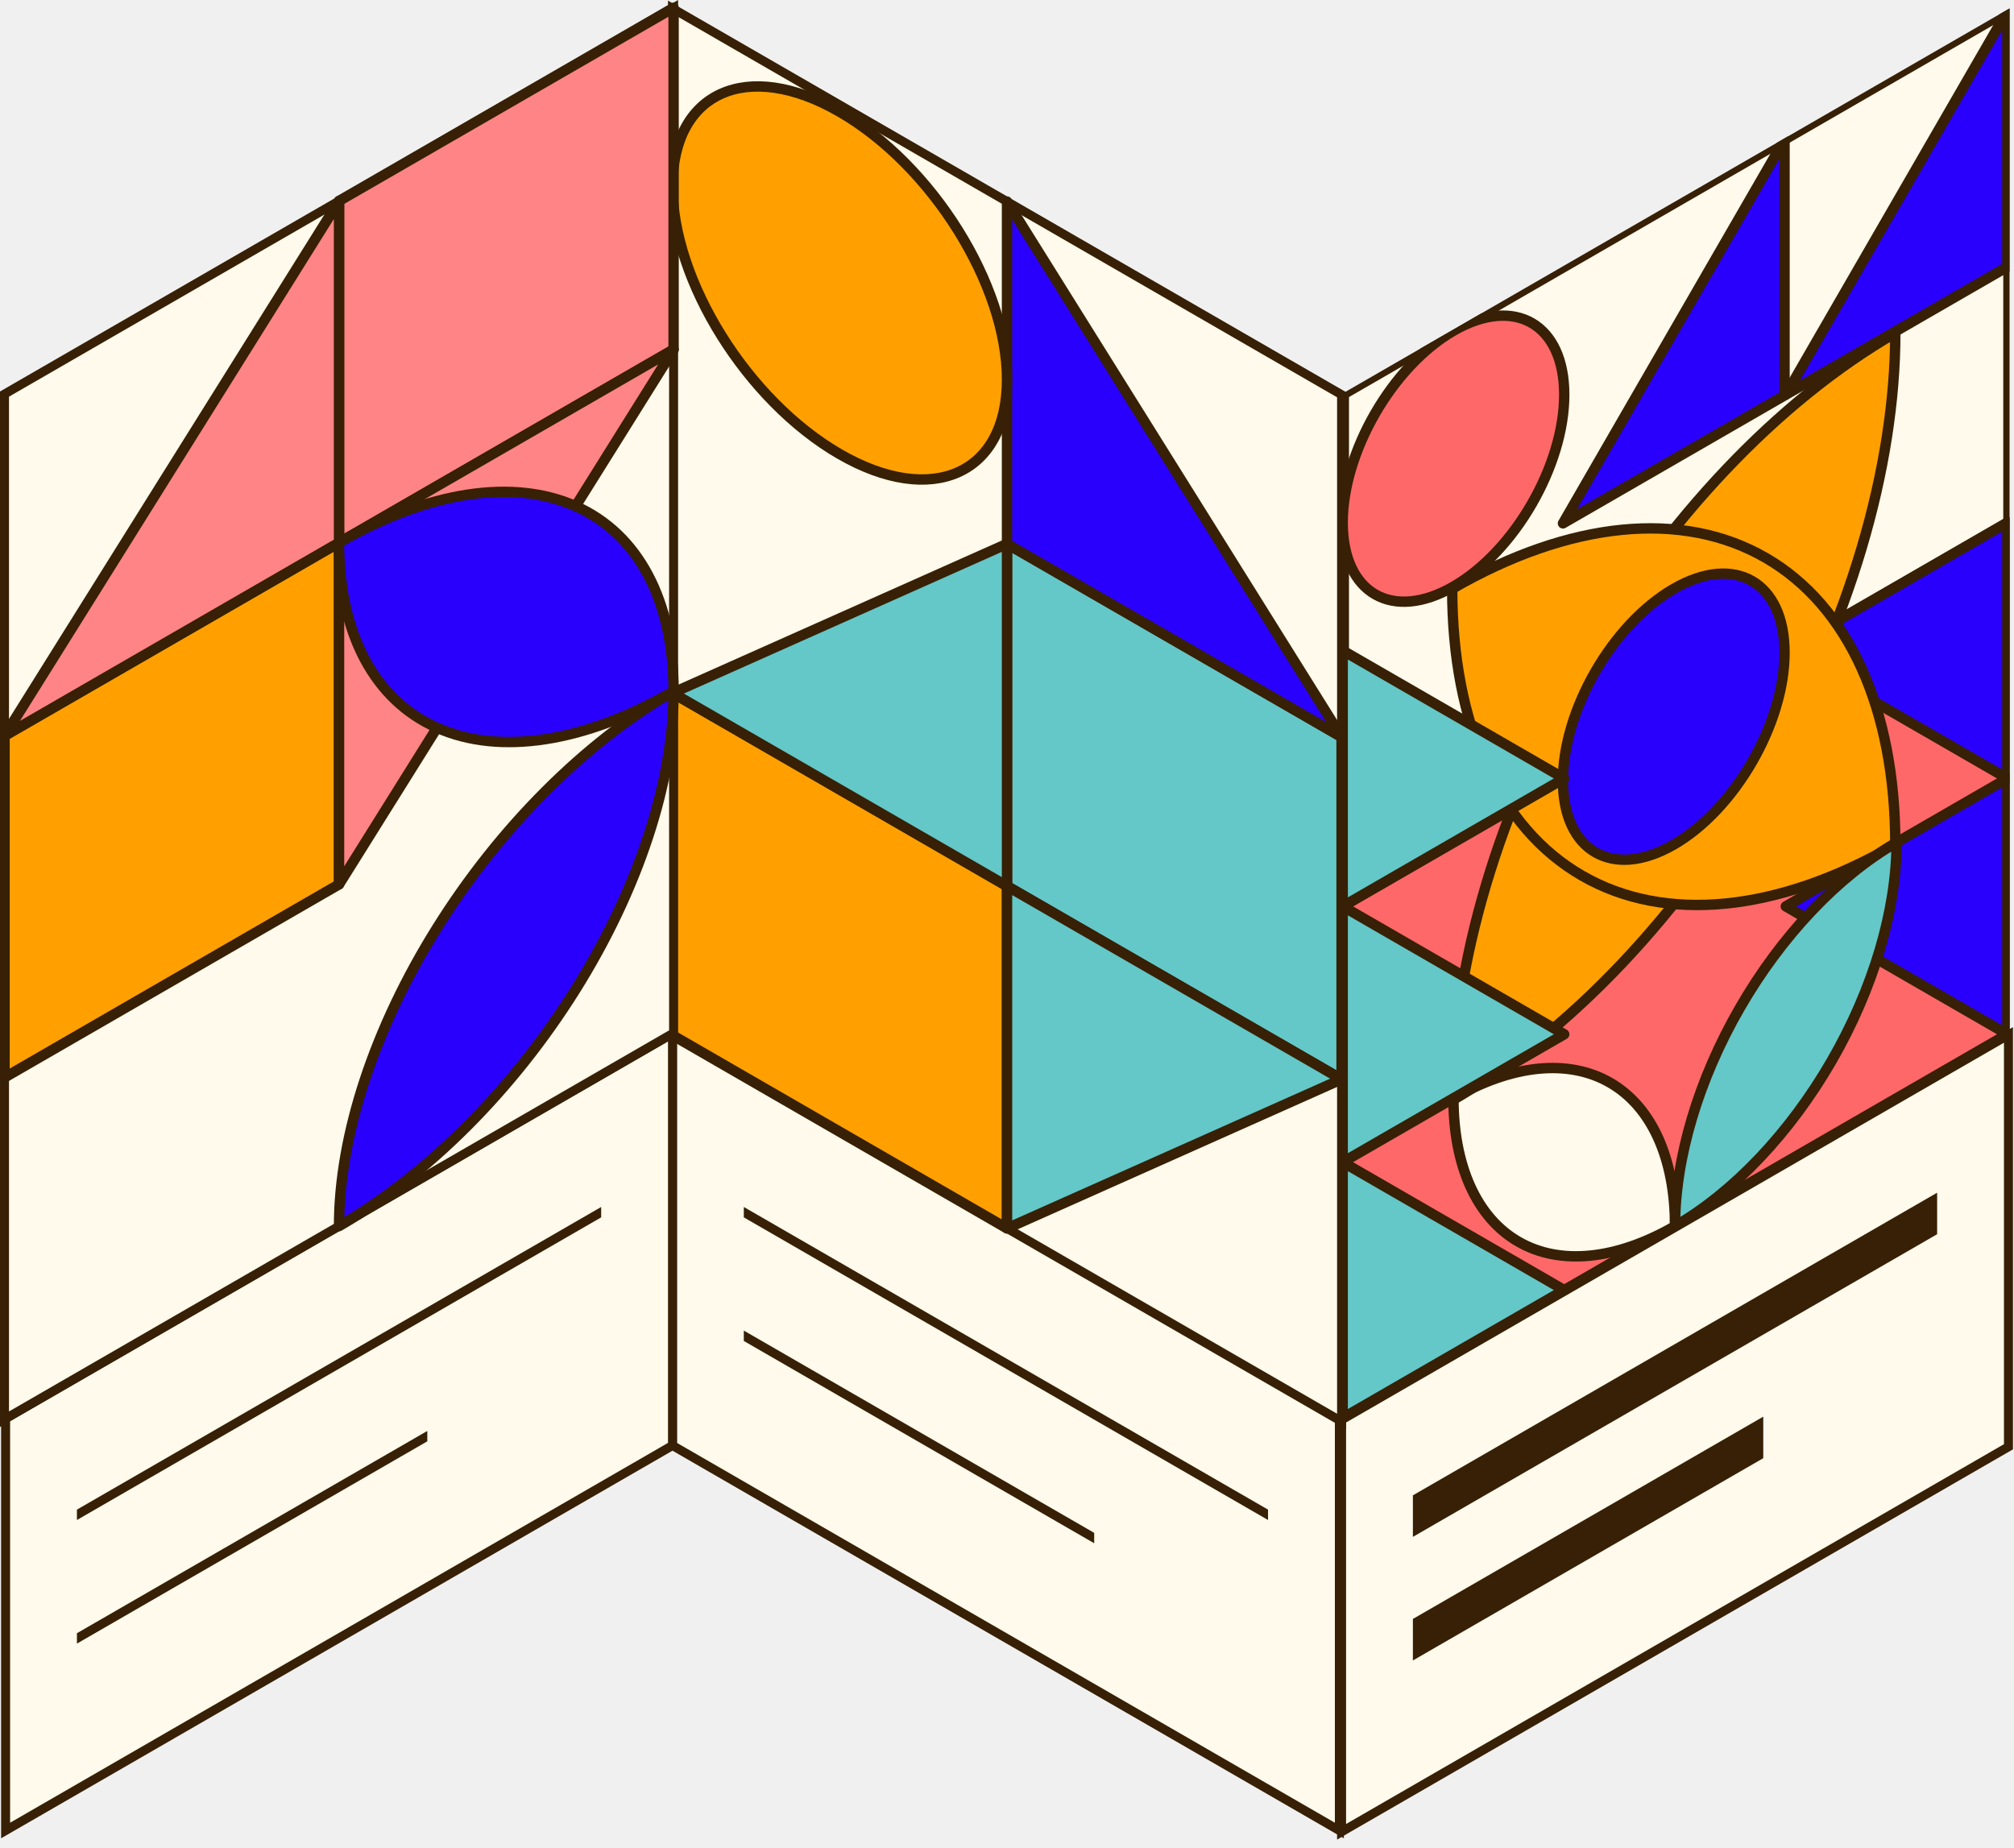
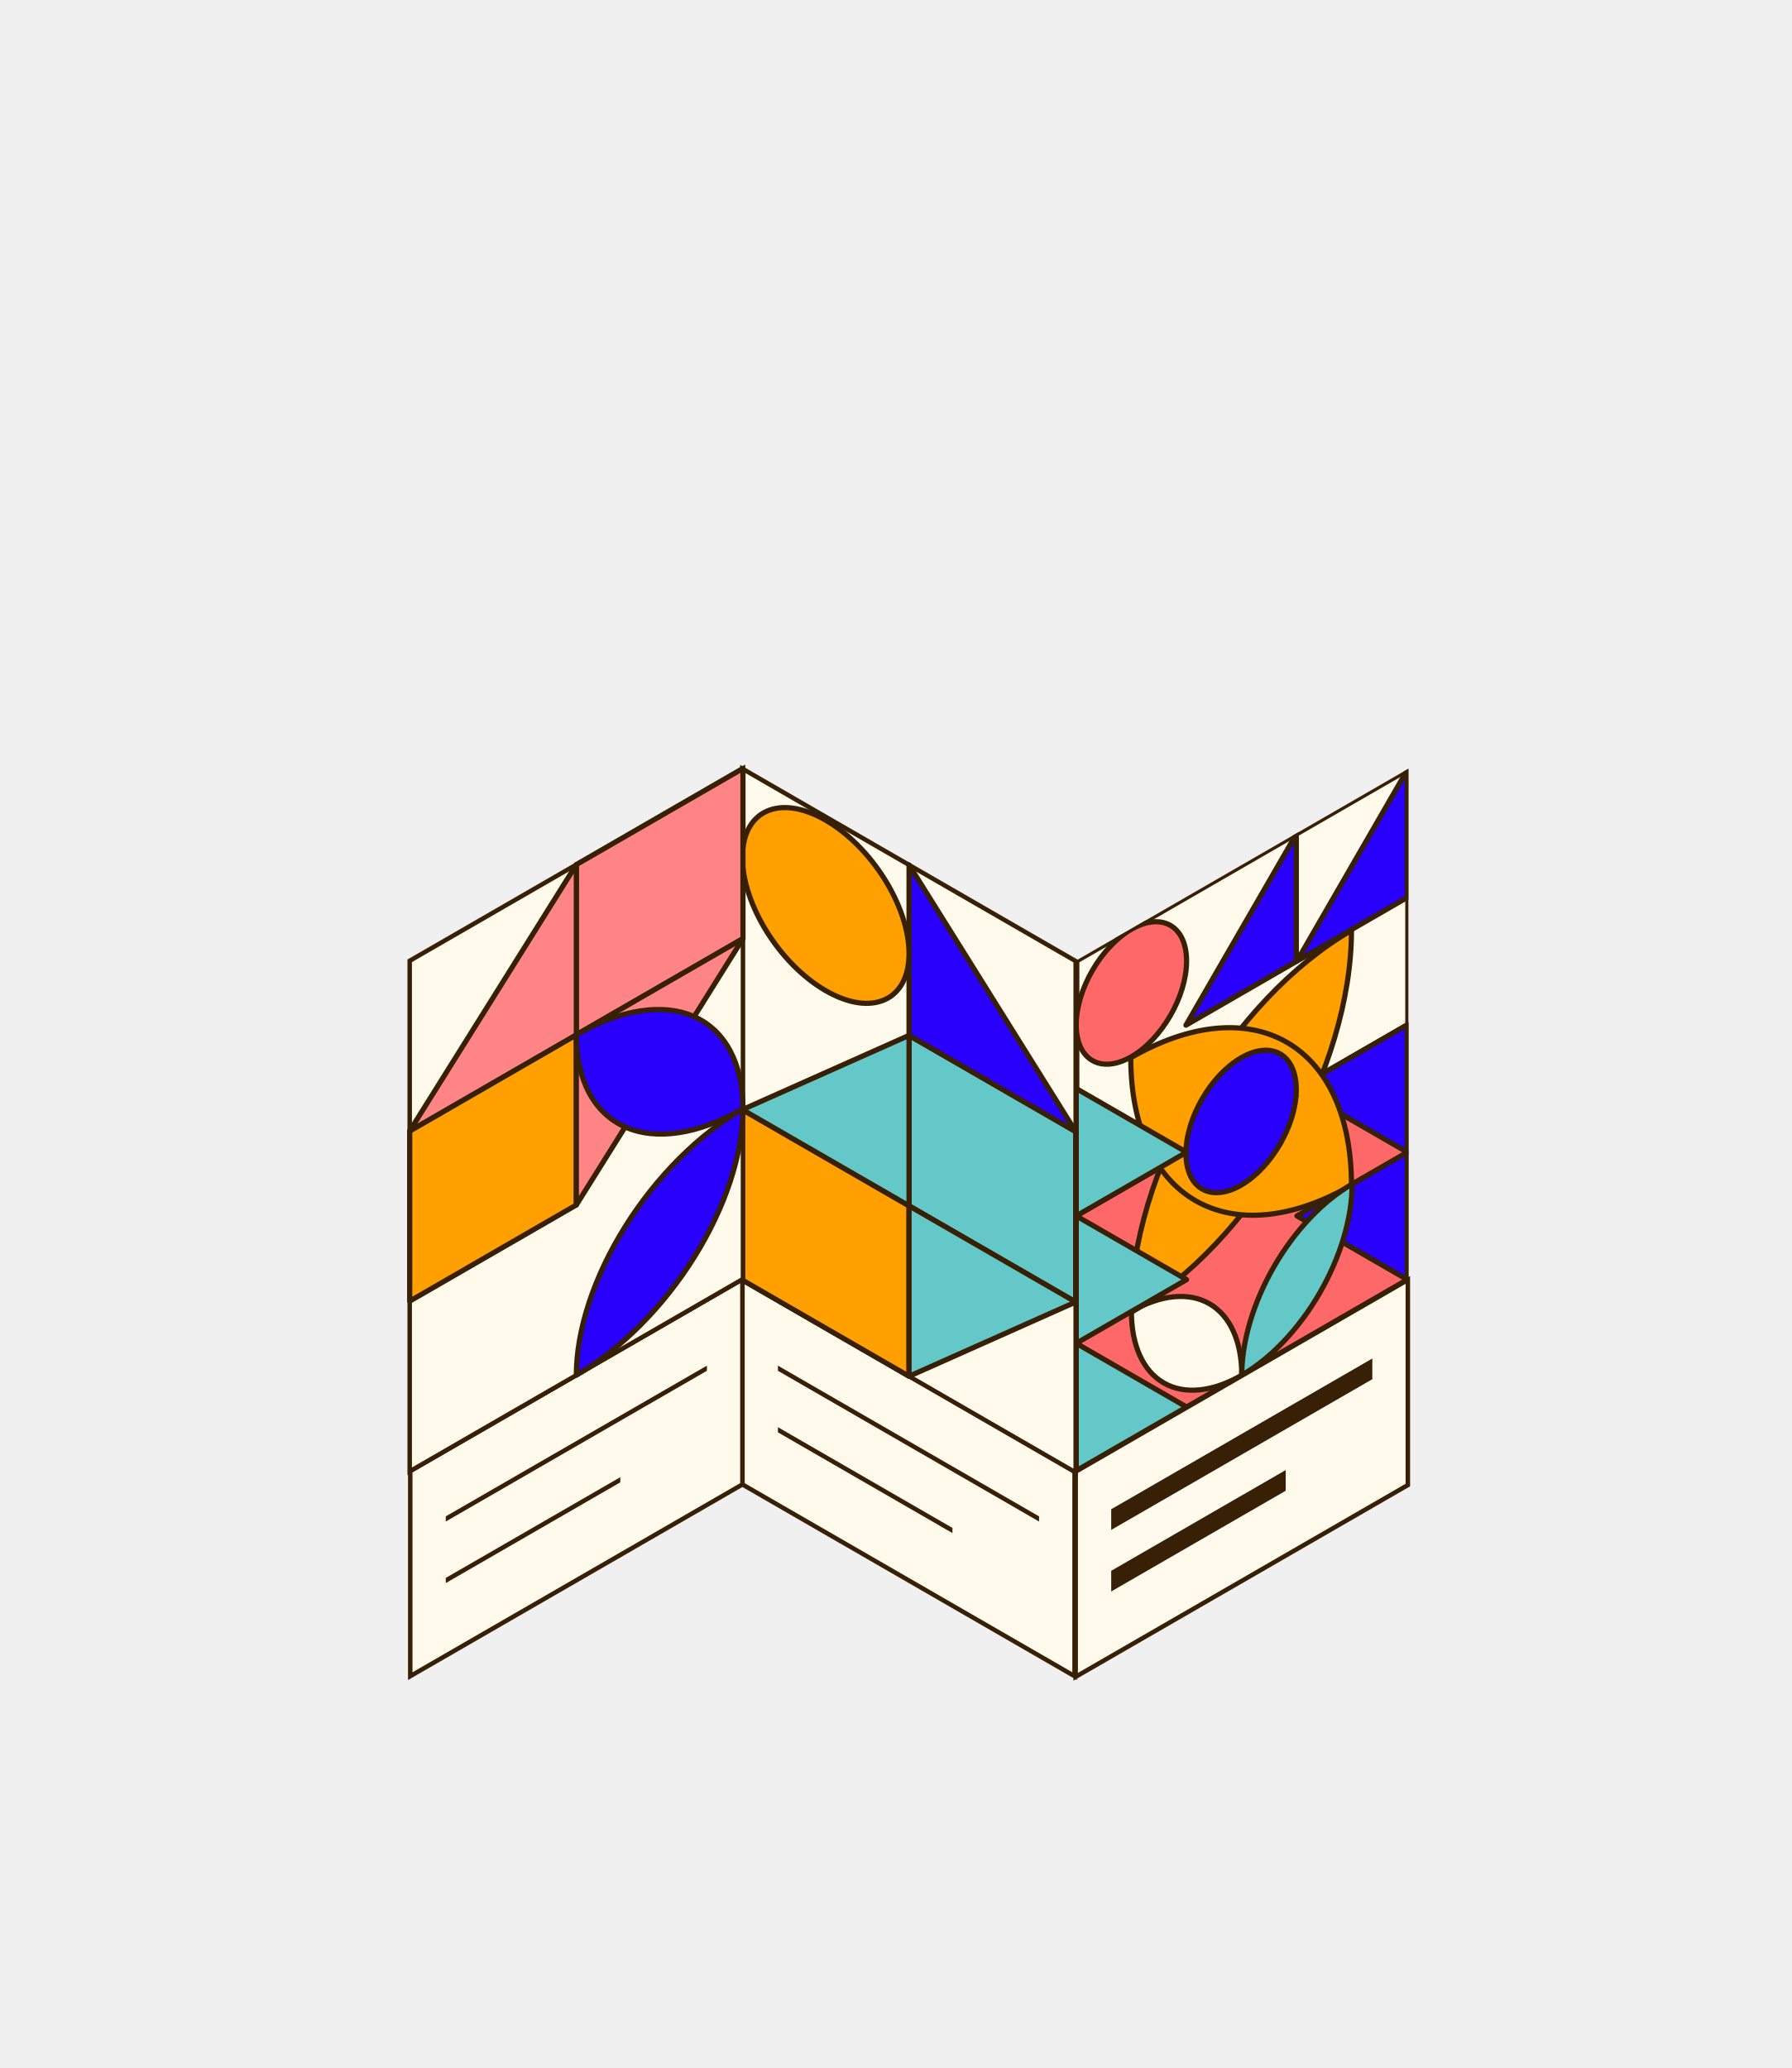
- <svg xmlns="http://www.w3.org/2000/svg" width="97" height="89" viewBox="0 0 97 89" fill="none">
-   <g id="hero" clip-path="url(#clip0_2231_7918)">
-     <g id="Group 46">
-       <g id="Frame 86">
-         <g id="Group 18">
-           <g id="Group 29">
-             <g id="Frame 65">
-               <g id="Frame" clip-path="url(#clip1_2231_7918)">
-                 <path id="Vector" d="M96.733 0.498L64.721 18.98L64.721 68.266L96.733 49.784L96.733 0.498Z" fill="#FFFAEB" stroke="#372005" stroke-width="0.5" stroke-linejoin="round" />
-                 <path id="Vector_2" d="M96.733 25.141L64.721 43.623L64.721 68.266L96.733 49.784L96.733 25.141Z" fill="#FF6869" stroke="#372005" stroke-width="0.5" stroke-linejoin="round" />
-                 <path id="Vector_3" d="M86.009 43.654L96.68 37.493L96.68 49.815L86.009 43.654Z" fill="#2A00FD" stroke="#372005" stroke-width="0.5" stroke-linejoin="round" />
-                 <path id="Vector_4" d="M86.009 31.333L96.68 25.172L96.68 37.493L86.009 31.333Z" fill="#2A00FD" stroke="#372005" stroke-width="0.5" stroke-linejoin="round" />
-                 <path id="Vector_5" d="M75.338 19.011C75.338 15.609 72.95 14.23 70.003 15.931C67.056 17.632 64.668 21.769 64.668 25.172C64.668 28.574 67.056 29.953 70.003 28.252C72.95 26.551 75.338 22.414 75.338 19.011Z" fill="#FF6869" stroke="#372005" stroke-width="0.5" stroke-linejoin="round" />
-                 <path id="Vector_6" d="M80.674 59.056C77.843 60.69 75.129 60.959 73.128 59.803C71.127 58.648 70.003 56.163 70.003 52.895C72.833 51.261 75.547 50.992 77.548 52.148C79.549 53.303 80.674 55.788 80.674 59.056Z" fill="#FFFAEB" stroke="#372005" stroke-width="0.5" stroke-linejoin="round" />
-                 <path id="Vector_7" d="M91.283 16.036C91.283 19.272 90.731 22.796 89.659 26.404C88.586 30.014 87.014 33.638 85.033 37.07C83.051 40.503 80.698 43.676 78.109 46.41C75.52 49.143 72.745 51.382 69.942 53.001C69.942 46.465 72.191 38.899 76.193 31.966C80.195 25.034 85.623 19.304 91.283 16.036Z" fill="#FFA000" stroke="#372005" stroke-width="0.5" stroke-linejoin="round" />
-                 <path id="Vector_8" d="M69.942 28.358C75.602 25.09 81.03 24.552 85.033 26.863C89.035 29.174 91.283 34.143 91.283 40.679C85.623 43.947 80.195 44.485 76.193 42.174C72.191 39.863 69.942 34.893 69.942 28.358Z" fill="#FFA000" stroke="#372005" stroke-width="0.5" stroke-linejoin="round" />
-                 <path id="Vector_9" d="M85.948 31.438C85.948 28.035 83.559 26.656 80.613 28.358C77.666 30.059 75.277 34.196 75.277 37.599C75.277 41.001 77.666 42.38 80.613 40.679C83.559 38.978 85.948 34.84 85.948 31.438Z" fill="#2A00FD" stroke="#372005" stroke-width="0.5" stroke-linejoin="round" />
-                 <path id="Vector_10" d="M75.338 37.493L64.668 43.654L64.668 31.333L75.338 37.493Z" fill="#64C7C8" stroke="#372005" stroke-width="0.5" stroke-linejoin="round" />
-                 <path id="Vector_11" d="M75.338 49.815L64.668 55.975L64.668 43.654L75.338 49.815Z" fill="#64C7C8" stroke="#372005" stroke-width="0.5" stroke-linejoin="round" />
-                 <path id="Vector_12" d="M96.68 0.529L96.68 12.85L86.009 19.011L96.68 0.529Z" fill="#2A00FD" stroke="#372005" stroke-width="0.5" stroke-linejoin="round" />
-                 <path id="Vector_13" d="M85.948 6.725L85.948 19.046L75.277 25.207L85.948 6.725Z" fill="#2A00FD" stroke="#372005" stroke-width="0.5" stroke-linejoin="round" />
-                 <path id="Vector_14" d="M75.338 62.136L64.668 68.297L64.668 55.975L75.338 62.136Z" fill="#64C7C8" stroke="#372005" stroke-width="0.5" stroke-linejoin="round" />
-                 <path id="Vector_15" d="M91.344 40.574C91.344 43.842 90.22 47.625 88.219 51.091C86.218 54.557 83.504 57.422 80.674 59.056C80.674 55.788 81.798 52.005 83.799 48.539C85.8 45.073 88.514 42.208 91.344 40.574Z" fill="#64C7C8" stroke="#372005" stroke-width="0.5" stroke-linejoin="round" />
+ <svg xmlns="http://www.w3.org/2000/svg" width="173.205" height="200" viewBox="0 0 173.205 200" fill="none">
+   <g transform="translate(39.4 73.94)">
+     <g id="hero" clip-path="url(#clip0_2231_7918)">
+       <g id="Group 46">
+         <g id="Frame 86">
+           <g id="Group 18">
+             <g id="Group 29">
+               <g id="Frame 65">
+                 <g id="Frame" clip-path="url(#clip1_2231_7918)">
+                   <path id="Vector" d="M96.733 0.498L64.721 18.98L64.721 68.266L96.733 49.784L96.733 0.498Z" fill="#FFFAEB" stroke="#372005" stroke-width="0.5" stroke-linejoin="round" />
+                   <path id="Vector_2" d="M96.733 25.141L64.721 43.623L64.721 68.266L96.733 49.784L96.733 25.141Z" fill="#FF6869" stroke="#372005" stroke-width="0.5" stroke-linejoin="round" />
+                   <path id="Vector_3" d="M86.009 43.654L96.68 37.493L96.68 49.815L86.009 43.654Z" fill="#2A00FD" stroke="#372005" stroke-width="0.5" stroke-linejoin="round" />
+                   <path id="Vector_4" d="M86.009 31.333L96.68 25.172L96.68 37.493L86.009 31.333Z" fill="#2A00FD" stroke="#372005" stroke-width="0.5" stroke-linejoin="round" />
+                   <path id="Vector_5" d="M75.338 19.011C75.338 15.609 72.95 14.23 70.003 15.931C67.056 17.632 64.668 21.769 64.668 25.172C64.668 28.574 67.056 29.953 70.003 28.252C72.95 26.551 75.338 22.414 75.338 19.011Z" fill="#FF6869" stroke="#372005" stroke-width="0.5" stroke-linejoin="round" />
+                   <path id="Vector_6" d="M80.674 59.056C77.843 60.69 75.129 60.959 73.128 59.803C71.127 58.648 70.003 56.163 70.003 52.895C72.833 51.261 75.547 50.992 77.548 52.148C79.549 53.303 80.674 55.788 80.674 59.056Z" fill="#FFFAEB" stroke="#372005" stroke-width="0.5" stroke-linejoin="round" />
+                   <path id="Vector_7" d="M91.283 16.036C91.283 19.272 90.731 22.796 89.659 26.404C88.586 30.014 87.014 33.638 85.033 37.07C83.051 40.503 80.698 43.676 78.109 46.41C75.52 49.143 72.745 51.382 69.942 53.001C69.942 46.465 72.191 38.899 76.193 31.966C80.195 25.034 85.623 19.304 91.283 16.036Z" fill="#FFA000" stroke="#372005" stroke-width="0.5" stroke-linejoin="round" />
+                   <path id="Vector_8" d="M69.942 28.358C75.602 25.09 81.03 24.552 85.033 26.863C89.035 29.174 91.283 34.143 91.283 40.679C85.623 43.947 80.195 44.485 76.193 42.174C72.191 39.863 69.942 34.893 69.942 28.358Z" fill="#FFA000" stroke="#372005" stroke-width="0.5" stroke-linejoin="round" />
+                   <path id="Vector_9" d="M85.948 31.438C85.948 28.035 83.559 26.656 80.613 28.358C77.666 30.059 75.277 34.196 75.277 37.599C75.277 41.001 77.666 42.38 80.613 40.679C83.559 38.978 85.948 34.84 85.948 31.438Z" fill="#2A00FD" stroke="#372005" stroke-width="0.5" stroke-linejoin="round" />
+                   <path id="Vector_10" d="M75.338 37.493L64.668 43.654L64.668 31.333L75.338 37.493Z" fill="#64C7C8" stroke="#372005" stroke-width="0.5" stroke-linejoin="round" />
+                   <path id="Vector_11" d="M75.338 49.815L64.668 55.975L64.668 43.654L75.338 49.815Z" fill="#64C7C8" stroke="#372005" stroke-width="0.5" stroke-linejoin="round" />
+                   <path id="Vector_12" d="M96.68 0.529L96.68 12.85L86.009 19.011L96.68 0.529Z" fill="#2A00FD" stroke="#372005" stroke-width="0.5" stroke-linejoin="round" />
+                   <path id="Vector_13" d="M85.948 6.725L85.948 19.046L75.277 25.207L85.948 6.725Z" fill="#2A00FD" stroke="#372005" stroke-width="0.5" stroke-linejoin="round" />
+                   <path id="Vector_14" d="M75.338 62.136L64.668 68.297L64.668 55.975L75.338 62.136Z" fill="#64C7C8" stroke="#372005" stroke-width="0.5" stroke-linejoin="round" />
+                   <path id="Vector_15" d="M91.344 40.574C91.344 43.842 90.22 47.625 88.219 51.091C86.218 54.557 83.504 57.422 80.674 59.056C80.674 55.788 81.798 52.005 83.799 48.539C85.8 45.073 88.514 42.208 91.344 40.574Z" fill="#64C7C8" stroke="#372005" stroke-width="0.5" stroke-linejoin="round" />
+                 </g>
+                 <g id="Frame 64">
+                   <g clip-path="url(#clip2_2231_7918)">
+                     <rect width="37.088" height="19.837" transform="matrix(0.866025 -0.5 2.20305e-08 1 64.6141 68.3893)" fill="#FFFAEB" />
+                     <path id="Vector 9" d="M68.049 73.022L68.049 74.022L93.298 59.445L93.298 58.445L93.298 57.445L68.049 72.022L68.049 73.022Z" fill="#372005" />
+                     <path id="Vector 10" d="M68.049 78.975L68.049 79.975L84.924 70.232L84.924 69.232L84.924 68.232L68.049 77.975L68.049 78.975Z" fill="#372005" />
+                   </g>
+                   <rect width="37.088" height="19.837" transform="matrix(0.866025 -0.5 2.20305e-08 1 64.6141 68.3893)" stroke="#372005" stroke-width="0.5" />
+                 </g>
              </g>
-               <g id="Frame 64">
-                 <g clip-path="url(#clip2_2231_7918)">
-                   <rect width="37.088" height="19.837" transform="matrix(0.866025 -0.5 2.20305e-08 1 64.6141 68.3893)" fill="#FFFAEB" />
-                   <path id="Vector 9" d="M68.049 73.022L68.049 74.022L93.298 59.445L93.298 58.445L93.298 57.445L68.049 72.022L68.049 73.022Z" fill="#372005" />
-                   <path id="Vector 10" d="M68.049 78.975L68.049 79.975L84.924 70.232L84.924 69.232L84.924 68.232L68.049 77.975L68.049 78.975Z" fill="#372005" />
+               <g id="Frame 69">
+                 <g id="Frame 64_2">
+                   <g clip-path="url(#clip3_2231_7918)">
+                     <rect width="37.088" height="19.837" transform="matrix(0.866025 0.5 -2.20305e-08 1 32.3887 49.7839)" fill="#FFFAEB" />
+                     <path id="Vector 9_2" d="M35.824 58.383L35.824 58.633L61.073 73.21L61.073 72.96L61.073 72.71L35.824 58.133L35.824 58.383Z" fill="#372005" />
+                     <path id="Vector 10_2" d="M35.824 64.336L35.824 64.586L52.699 74.329L52.699 74.079L52.699 73.829L35.824 64.086L35.824 64.336Z" fill="#372005" />
+                   </g>
+                   <rect width="37.088" height="19.837" transform="matrix(0.866025 0.5 -2.20305e-08 1 32.3887 49.7839)" stroke="#372005" stroke-width="0.5" />
                </g>
-                 <rect width="37.088" height="19.837" transform="matrix(0.866025 -0.5 2.20305e-08 1 64.6141 68.3893)" stroke="#372005" stroke-width="0.5" />
+                 <g id="Frame 71">
+                   <rect width="37.211" height="49.455" transform="matrix(0.866025 0.5 -2.20305e-08 1 32.3887 0.405762)" fill="#FFFAEB" />
+                   <rect width="37.211" height="49.455" transform="matrix(0.866025 0.5 -2.20305e-08 1 32.3887 0.405762)" stroke="#372005" stroke-width="0.5" />
+                   <path id="Vector_16" d="M64.614 51.981L64.614 35.496L48.501 26.194L48.501 42.679L64.614 51.981Z" fill="#64C7C8" stroke="#372005" stroke-width="0.5" stroke-linejoin="round" />
+                   <path id="Vector_17" d="M48.501 59.164L48.501 42.679L32.389 33.376L32.389 49.861L48.501 59.164Z" fill="#FFA000" stroke="#372005" stroke-width="0.5" stroke-linejoin="round" />
+                   <path id="Vector_18" d="M48.501 26.194L48.501 42.679L32.389 33.376L48.501 26.194Z" fill="#64C7C8" stroke="#372005" stroke-width="0.5" stroke-linejoin="round" />
+                   <path id="Vector_19" d="M48.501 59.164L48.501 42.679L64.614 51.981L48.501 59.164Z" fill="#64C7C8" stroke="#372005" stroke-width="0.5" stroke-linejoin="round" />
+                   <path id="Vector_20" d="M64.614 35.496L48.501 26.194L48.501 9.708L64.614 35.496Z" fill="#2A00FD" stroke="#372005" stroke-width="0.5" stroke-linejoin="round" />
+                   <path id="Vector_21" d="M40.445 5.387C35.996 2.818 32.389 4.426 32.389 8.978C32.389 13.53 35.996 19.303 40.445 21.872C44.894 24.441 48.501 22.833 48.501 18.281C48.501 13.729 44.894 7.956 40.445 5.387Z" fill="#FFA000" stroke="#372005" stroke-width="0.5" stroke-linejoin="round" />
+                 </g>
              </g>
-             </g>
-             <g id="Frame 69">
-               <g id="Frame 64_2">
-                 <g clip-path="url(#clip3_2231_7918)">
-                   <rect width="37.088" height="19.837" transform="matrix(0.866025 0.5 -2.20305e-08 1 32.3887 49.7839)" fill="#FFFAEB" />
-                   <path id="Vector 9_2" d="M35.824 58.383L35.824 58.633L61.073 73.21L61.073 72.96L61.073 72.71L35.824 58.133L35.824 58.383Z" fill="#372005" />
-                   <path id="Vector 10_2" d="M35.824 64.336L35.824 64.586L52.699 74.329L52.699 74.079L52.699 73.829L35.824 64.086L35.824 64.336Z" fill="#372005" />
+               <g id="Frame 70">
+                 <g id="Frame 68">
+                   <g clip-path="url(#clip4_2231_7918)">
+                     <rect width="37.088" height="19.837" transform="matrix(0.866025 -0.5 2.20305e-08 1 0.269897 68.3278)" fill="#FFFAEB" />
+                     <path id="Vector 9_3" d="M3.705 72.96L3.705 73.21L28.954 58.633L28.954 58.383L28.954 58.133L3.705 72.71L3.705 72.96Z" fill="#372005" />
+                     <path id="Vector 10_3" d="M3.705 78.913L3.705 79.163L20.58 69.42L20.58 69.17L20.58 68.92L3.705 78.663L3.705 78.913Z" fill="#372005" />
+                   </g>
+                   <rect width="37.088" height="19.837" transform="matrix(0.866025 -0.5 2.20305e-08 1 0.269897 68.3278)" stroke="#372005" stroke-width="0.5" />
                </g>
-                 <rect width="37.088" height="19.837" transform="matrix(0.866025 0.5 -2.20305e-08 1 32.3887 49.7839)" stroke="#372005" stroke-width="0.5" />
-               </g>
-               <g id="Frame 71">
-                 <rect width="37.211" height="49.455" transform="matrix(0.866025 0.5 -2.20305e-08 1 32.3887 0.405762)" fill="#FFFAEB" />
-                 <rect width="37.211" height="49.455" transform="matrix(0.866025 0.5 -2.20305e-08 1 32.3887 0.405762)" stroke="#372005" stroke-width="0.5" />
-                 <path id="Vector_16" d="M64.614 51.981L64.614 35.496L48.501 26.194L48.501 42.679L64.614 51.981Z" fill="#64C7C8" stroke="#372005" stroke-width="0.5" stroke-linejoin="round" />
-                 <path id="Vector_17" d="M48.501 59.164L48.501 42.679L32.389 33.376L32.389 49.861L48.501 59.164Z" fill="#FFA000" stroke="#372005" stroke-width="0.5" stroke-linejoin="round" />
-                 <path id="Vector_18" d="M48.501 26.194L48.501 42.679L32.389 33.376L48.501 26.194Z" fill="#64C7C8" stroke="#372005" stroke-width="0.5" stroke-linejoin="round" />
-                 <path id="Vector_19" d="M48.501 59.164L48.501 42.679L64.614 51.981L48.501 59.164Z" fill="#64C7C8" stroke="#372005" stroke-width="0.5" stroke-linejoin="round" />
-                 <path id="Vector_20" d="M64.614 35.496L48.501 26.194L48.501 9.708L64.614 35.496Z" fill="#2A00FD" stroke="#372005" stroke-width="0.5" stroke-linejoin="round" />
-                 <path id="Vector_21" d="M40.445 5.387C35.996 2.818 32.389 4.426 32.389 8.978C32.389 13.53 35.996 19.303 40.445 21.872C44.894 24.441 48.501 22.833 48.501 18.281C48.501 13.729 44.894 7.956 40.445 5.387Z" fill="#FFA000" stroke="#372005" stroke-width="0.5" stroke-linejoin="round" />
-               </g>
-             </g>
-             <g id="Frame 70">
-               <g id="Frame 68">
-                 <g clip-path="url(#clip4_2231_7918)">
-                   <rect width="37.088" height="19.837" transform="matrix(0.866025 -0.5 2.20305e-08 1 0.269897 68.3278)" fill="#FFFAEB" />
-                   <path id="Vector 9_3" d="M3.705 72.96L3.705 73.21L28.954 58.633L28.954 58.383L28.954 58.133L3.705 72.71L3.705 72.96Z" fill="#372005" />
-                   <path id="Vector 10_3" d="M3.705 78.913L3.705 79.163L20.58 69.42L20.58 69.17L20.58 68.92L3.705 78.663L3.705 78.913Z" fill="#372005" />
+                 <g id="Frame 72">
+                   <rect width="37.211" height="49.376" transform="matrix(0.866025 -0.5 2.20305e-08 1 0.216553 18.9803)" fill="#FFFAEB" />
+                   <rect width="37.211" height="49.376" transform="matrix(0.866025 -0.5 2.20305e-08 1 0.216553 18.9803)" stroke="#372005" stroke-width="0.5" />
+                   <path id="Vector_22" d="M32.442 16.834L32.442 0.375L16.329 9.678L16.329 26.136L32.442 16.834Z" fill="#FF8485" stroke="#372005" stroke-width="0.5" stroke-linejoin="round" />
+                   <path id="Vector_23" d="M16.329 42.595L16.329 26.136L0.217 35.439L0.217 51.898L16.329 42.595Z" fill="#FFA000" stroke="#372005" stroke-width="0.5" stroke-linejoin="round" />
+                   <path id="Vector_24" d="M16.329 9.678L16.329 26.136L0.217 35.439L16.329 9.678Z" fill="#FF8485" stroke="#372005" stroke-width="0.5" stroke-linejoin="round" />
+                   <path id="Vector_25" d="M16.329 42.595L16.329 26.136L32.442 16.834L16.329 42.595Z" fill="#FF8485" stroke="#372005" stroke-width="0.5" stroke-linejoin="round" />
+                   <path id="Vector_26" d="M16.329 59.054C16.329 56.892 16.746 54.511 17.556 52.047C18.366 49.583 19.552 47.083 21.049 44.691C22.545 42.299 24.321 40.061 26.276 38.105C28.231 36.149 30.326 34.514 32.442 33.292C32.442 35.454 32.025 37.835 31.215 40.299C30.406 42.763 29.219 45.263 27.723 47.655C24.701 52.486 20.603 56.587 16.329 59.054Z" fill="#2A00FD" stroke="#372005" stroke-width="0.5" stroke-linejoin="round" />
+                   <path id="Vector_27" d="M16.329 26.136C20.603 23.669 24.701 23.037 27.723 24.379C30.744 25.721 32.442 28.927 32.442 33.292C28.169 35.76 24.07 36.392 21.049 35.05C18.027 33.708 16.329 30.502 16.329 26.136Z" fill="#2A00FD" stroke="#372005" stroke-width="0.5" stroke-linejoin="round" />
                </g>
-                 <rect width="37.088" height="19.837" transform="matrix(0.866025 -0.5 2.20305e-08 1 0.269897 68.3278)" stroke="#372005" stroke-width="0.5" />
-               </g>
-               <g id="Frame 72">
-                 <rect width="37.211" height="49.376" transform="matrix(0.866025 -0.5 2.20305e-08 1 0.216553 18.9803)" fill="#FFFAEB" />
-                 <rect width="37.211" height="49.376" transform="matrix(0.866025 -0.5 2.20305e-08 1 0.216553 18.9803)" stroke="#372005" stroke-width="0.5" />
-                 <path id="Vector_22" d="M32.442 16.834L32.442 0.375L16.329 9.678L16.329 26.136L32.442 16.834Z" fill="#FF8485" stroke="#372005" stroke-width="0.5" stroke-linejoin="round" />
-                 <path id="Vector_23" d="M16.329 42.595L16.329 26.136L0.217 35.439L0.217 51.898L16.329 42.595Z" fill="#FFA000" stroke="#372005" stroke-width="0.5" stroke-linejoin="round" />
-                 <path id="Vector_24" d="M16.329 9.678L16.329 26.136L0.217 35.439L16.329 9.678Z" fill="#FF8485" stroke="#372005" stroke-width="0.5" stroke-linejoin="round" />
-                 <path id="Vector_25" d="M16.329 42.595L16.329 26.136L32.442 16.834L16.329 42.595Z" fill="#FF8485" stroke="#372005" stroke-width="0.5" stroke-linejoin="round" />
-                 <path id="Vector_26" d="M16.329 59.054C16.329 56.892 16.746 54.511 17.556 52.047C18.366 49.583 19.552 47.083 21.049 44.691C22.545 42.299 24.321 40.061 26.276 38.105C28.231 36.149 30.326 34.514 32.442 33.292C32.442 35.454 32.025 37.835 31.215 40.299C30.406 42.763 29.219 45.263 27.723 47.655C24.701 52.486 20.603 56.587 16.329 59.054Z" fill="#2A00FD" stroke="#372005" stroke-width="0.5" stroke-linejoin="round" />
-                 <path id="Vector_27" d="M16.329 26.136C20.603 23.669 24.701 23.037 27.723 24.379C30.744 25.721 32.442 28.927 32.442 33.292C28.169 35.76 24.07 36.392 21.049 35.05C18.027 33.708 16.329 30.502 16.329 26.136Z" fill="#2A00FD" stroke="#372005" stroke-width="0.5" stroke-linejoin="round" />
              </g>
            </g>
          </g>
        </g>
      </g>
    </g>
+     <defs>
+       <clipPath id="clip0_2231_7918">
+         <rect width="1366" height="1123" fill="white" transform="translate(-809.094 -741.561)" />
+       </clipPath>
+       <clipPath id="clip1_2231_7918">
+         <rect width="37.149" height="49.409" fill="white" transform="matrix(0.866025 -0.5 2.20305e-08 1 64.6141 18.9803)" />
+       </clipPath>
+       <clipPath id="clip2_2231_7918">
+         <rect width="37.088" height="19.837" transform="matrix(0.866025 -0.5 2.20305e-08 1 64.6141 68.3893)" fill="white" />
+       </clipPath>
+       <clipPath id="clip3_2231_7918">
+         <rect width="37.088" height="19.837" transform="matrix(0.866025 0.5 -2.20305e-08 1 32.3887 49.7839)" fill="white" />
+       </clipPath>
+       <clipPath id="clip4_2231_7918">
+         <rect width="37.088" height="19.837" transform="matrix(0.866025 -0.5 2.20305e-08 1 0.269897 68.3278)" fill="white" />
+       </clipPath>
+     </defs>
  </g>
-   <defs>
-     <clipPath id="clip0_2231_7918">
-       <rect width="1366" height="1123" fill="white" transform="translate(-809.094 -741.561)" />
-     </clipPath>
-     <clipPath id="clip1_2231_7918">
-       <rect width="37.149" height="49.409" fill="white" transform="matrix(0.866025 -0.5 2.20305e-08 1 64.6141 18.9803)" />
-     </clipPath>
-     <clipPath id="clip2_2231_7918">
-       <rect width="37.088" height="19.837" transform="matrix(0.866025 -0.5 2.20305e-08 1 64.6141 68.3893)" fill="white" />
-     </clipPath>
-     <clipPath id="clip3_2231_7918">
-       <rect width="37.088" height="19.837" transform="matrix(0.866025 0.5 -2.20305e-08 1 32.3887 49.7839)" fill="white" />
-     </clipPath>
-     <clipPath id="clip4_2231_7918">
-       <rect width="37.088" height="19.837" transform="matrix(0.866025 -0.5 2.20305e-08 1 0.269897 68.3278)" fill="white" />
-     </clipPath>
-   </defs>
</svg>
